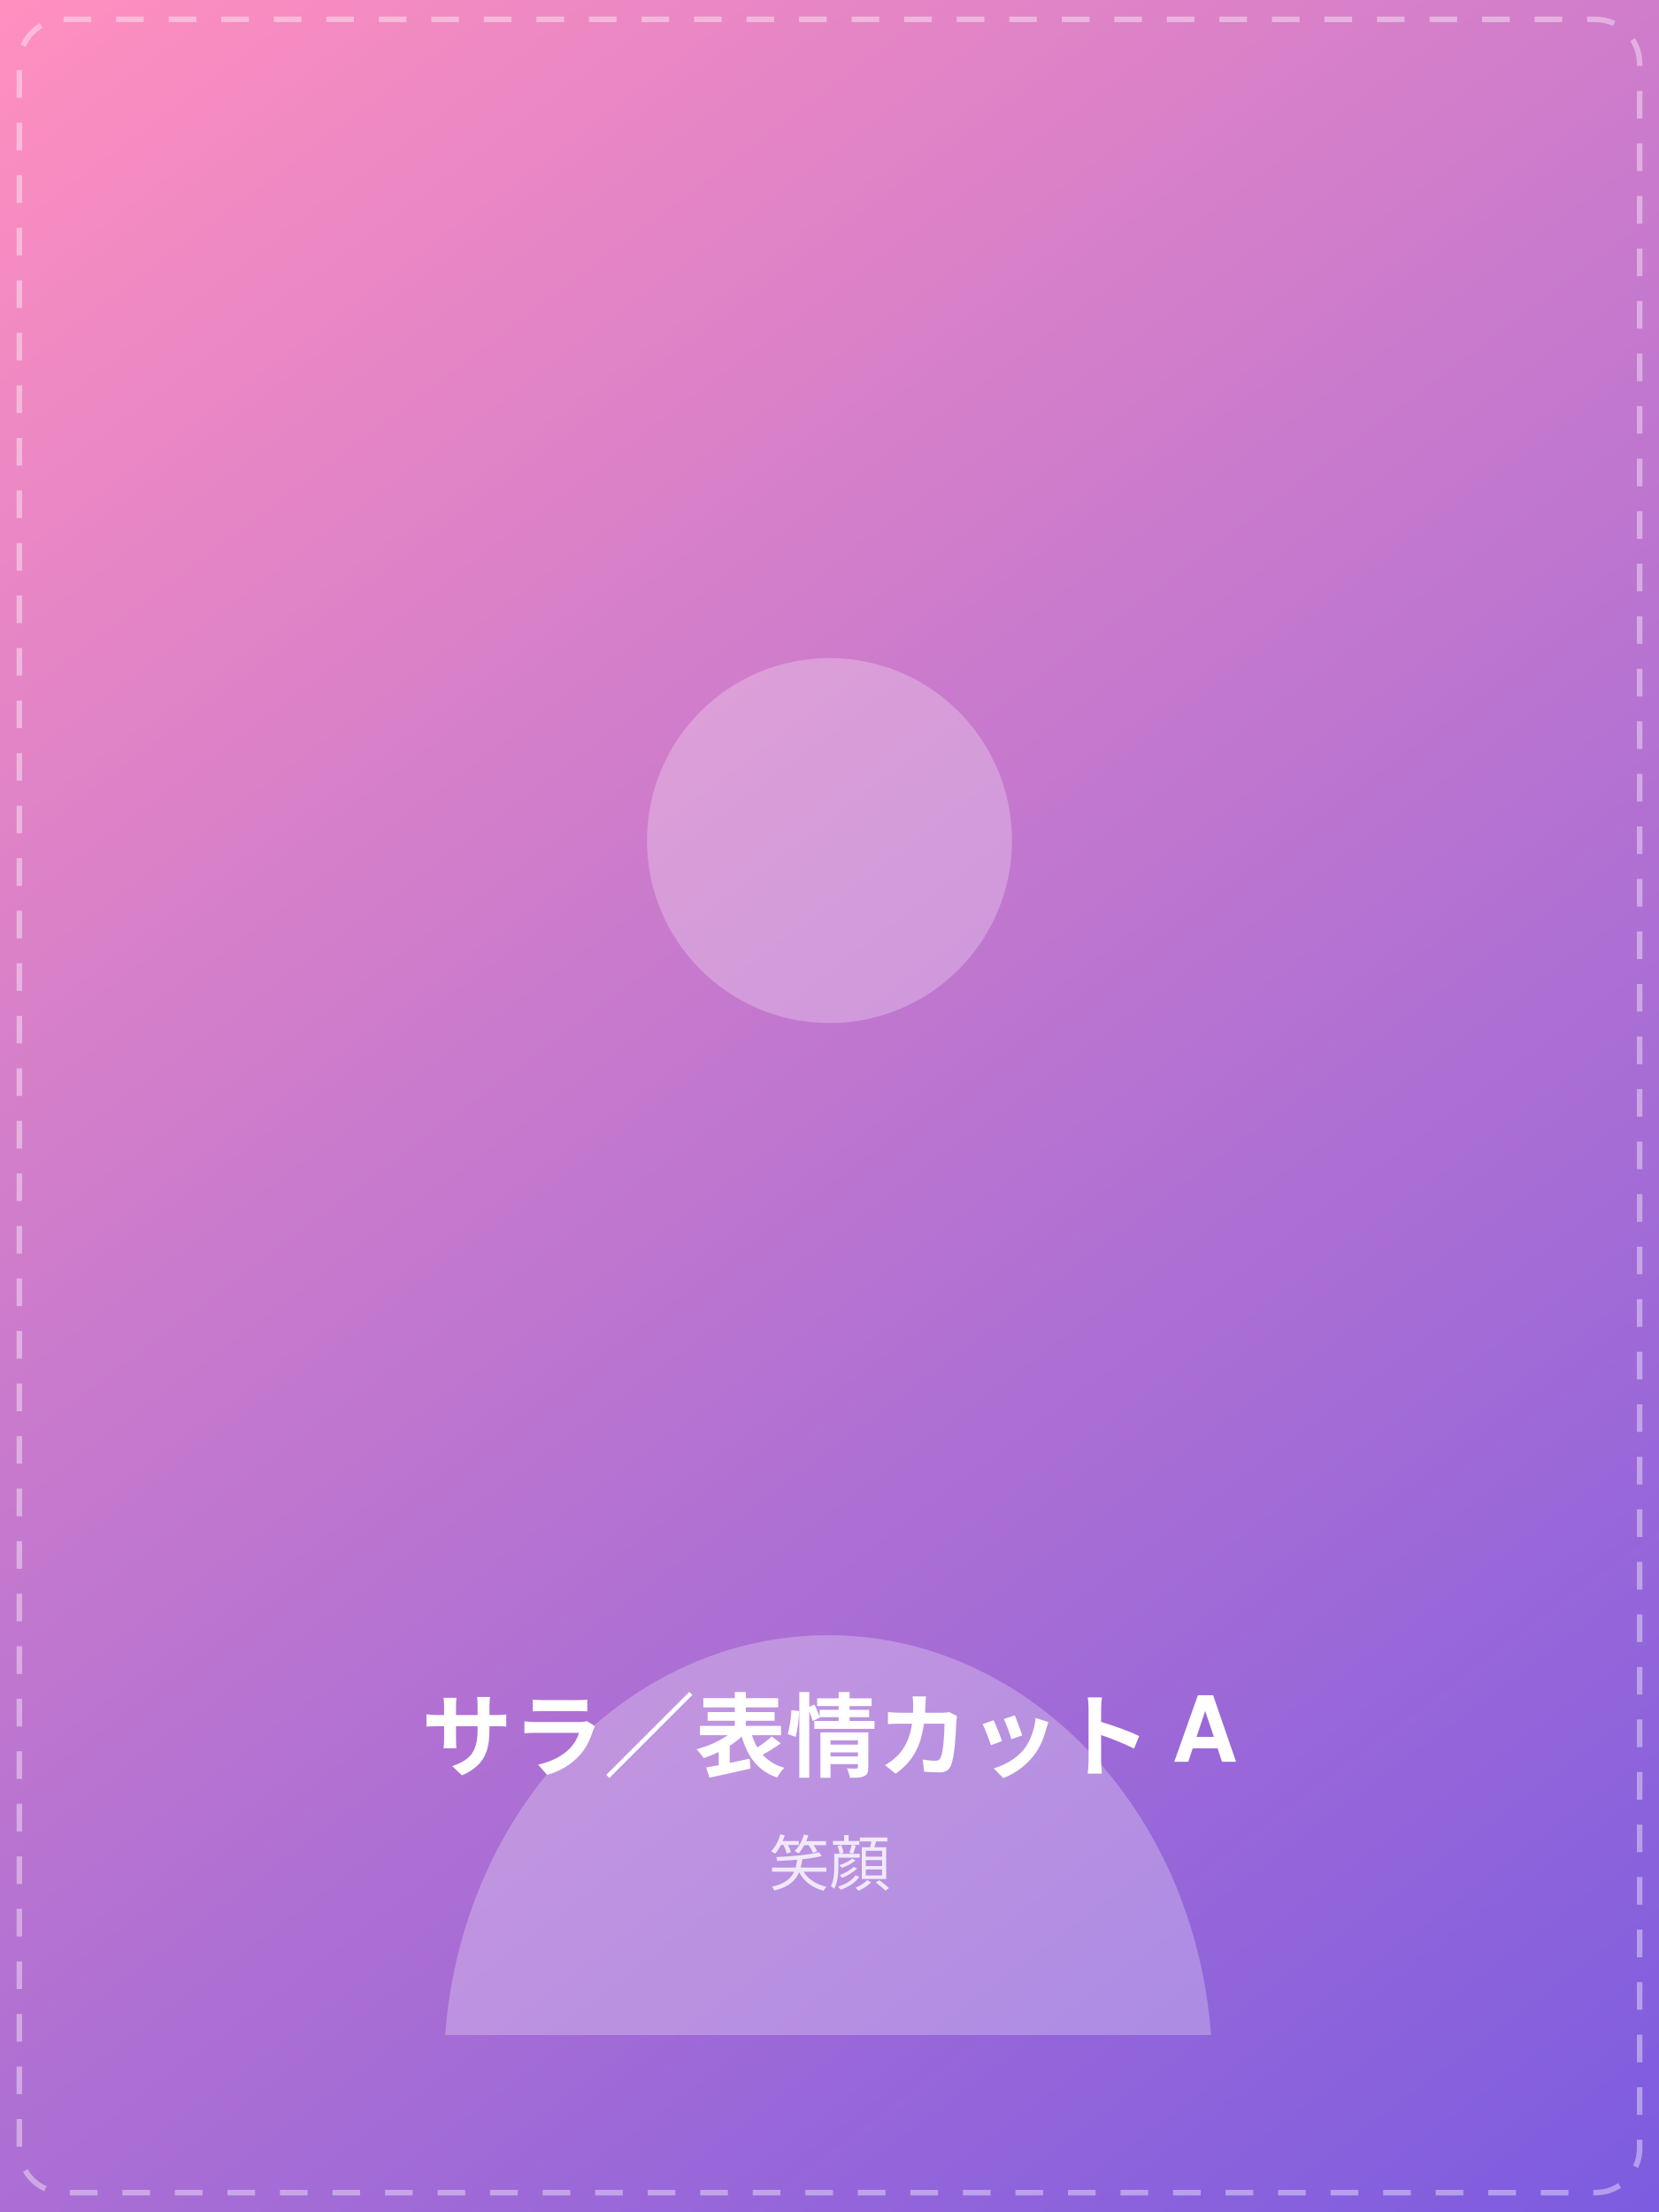
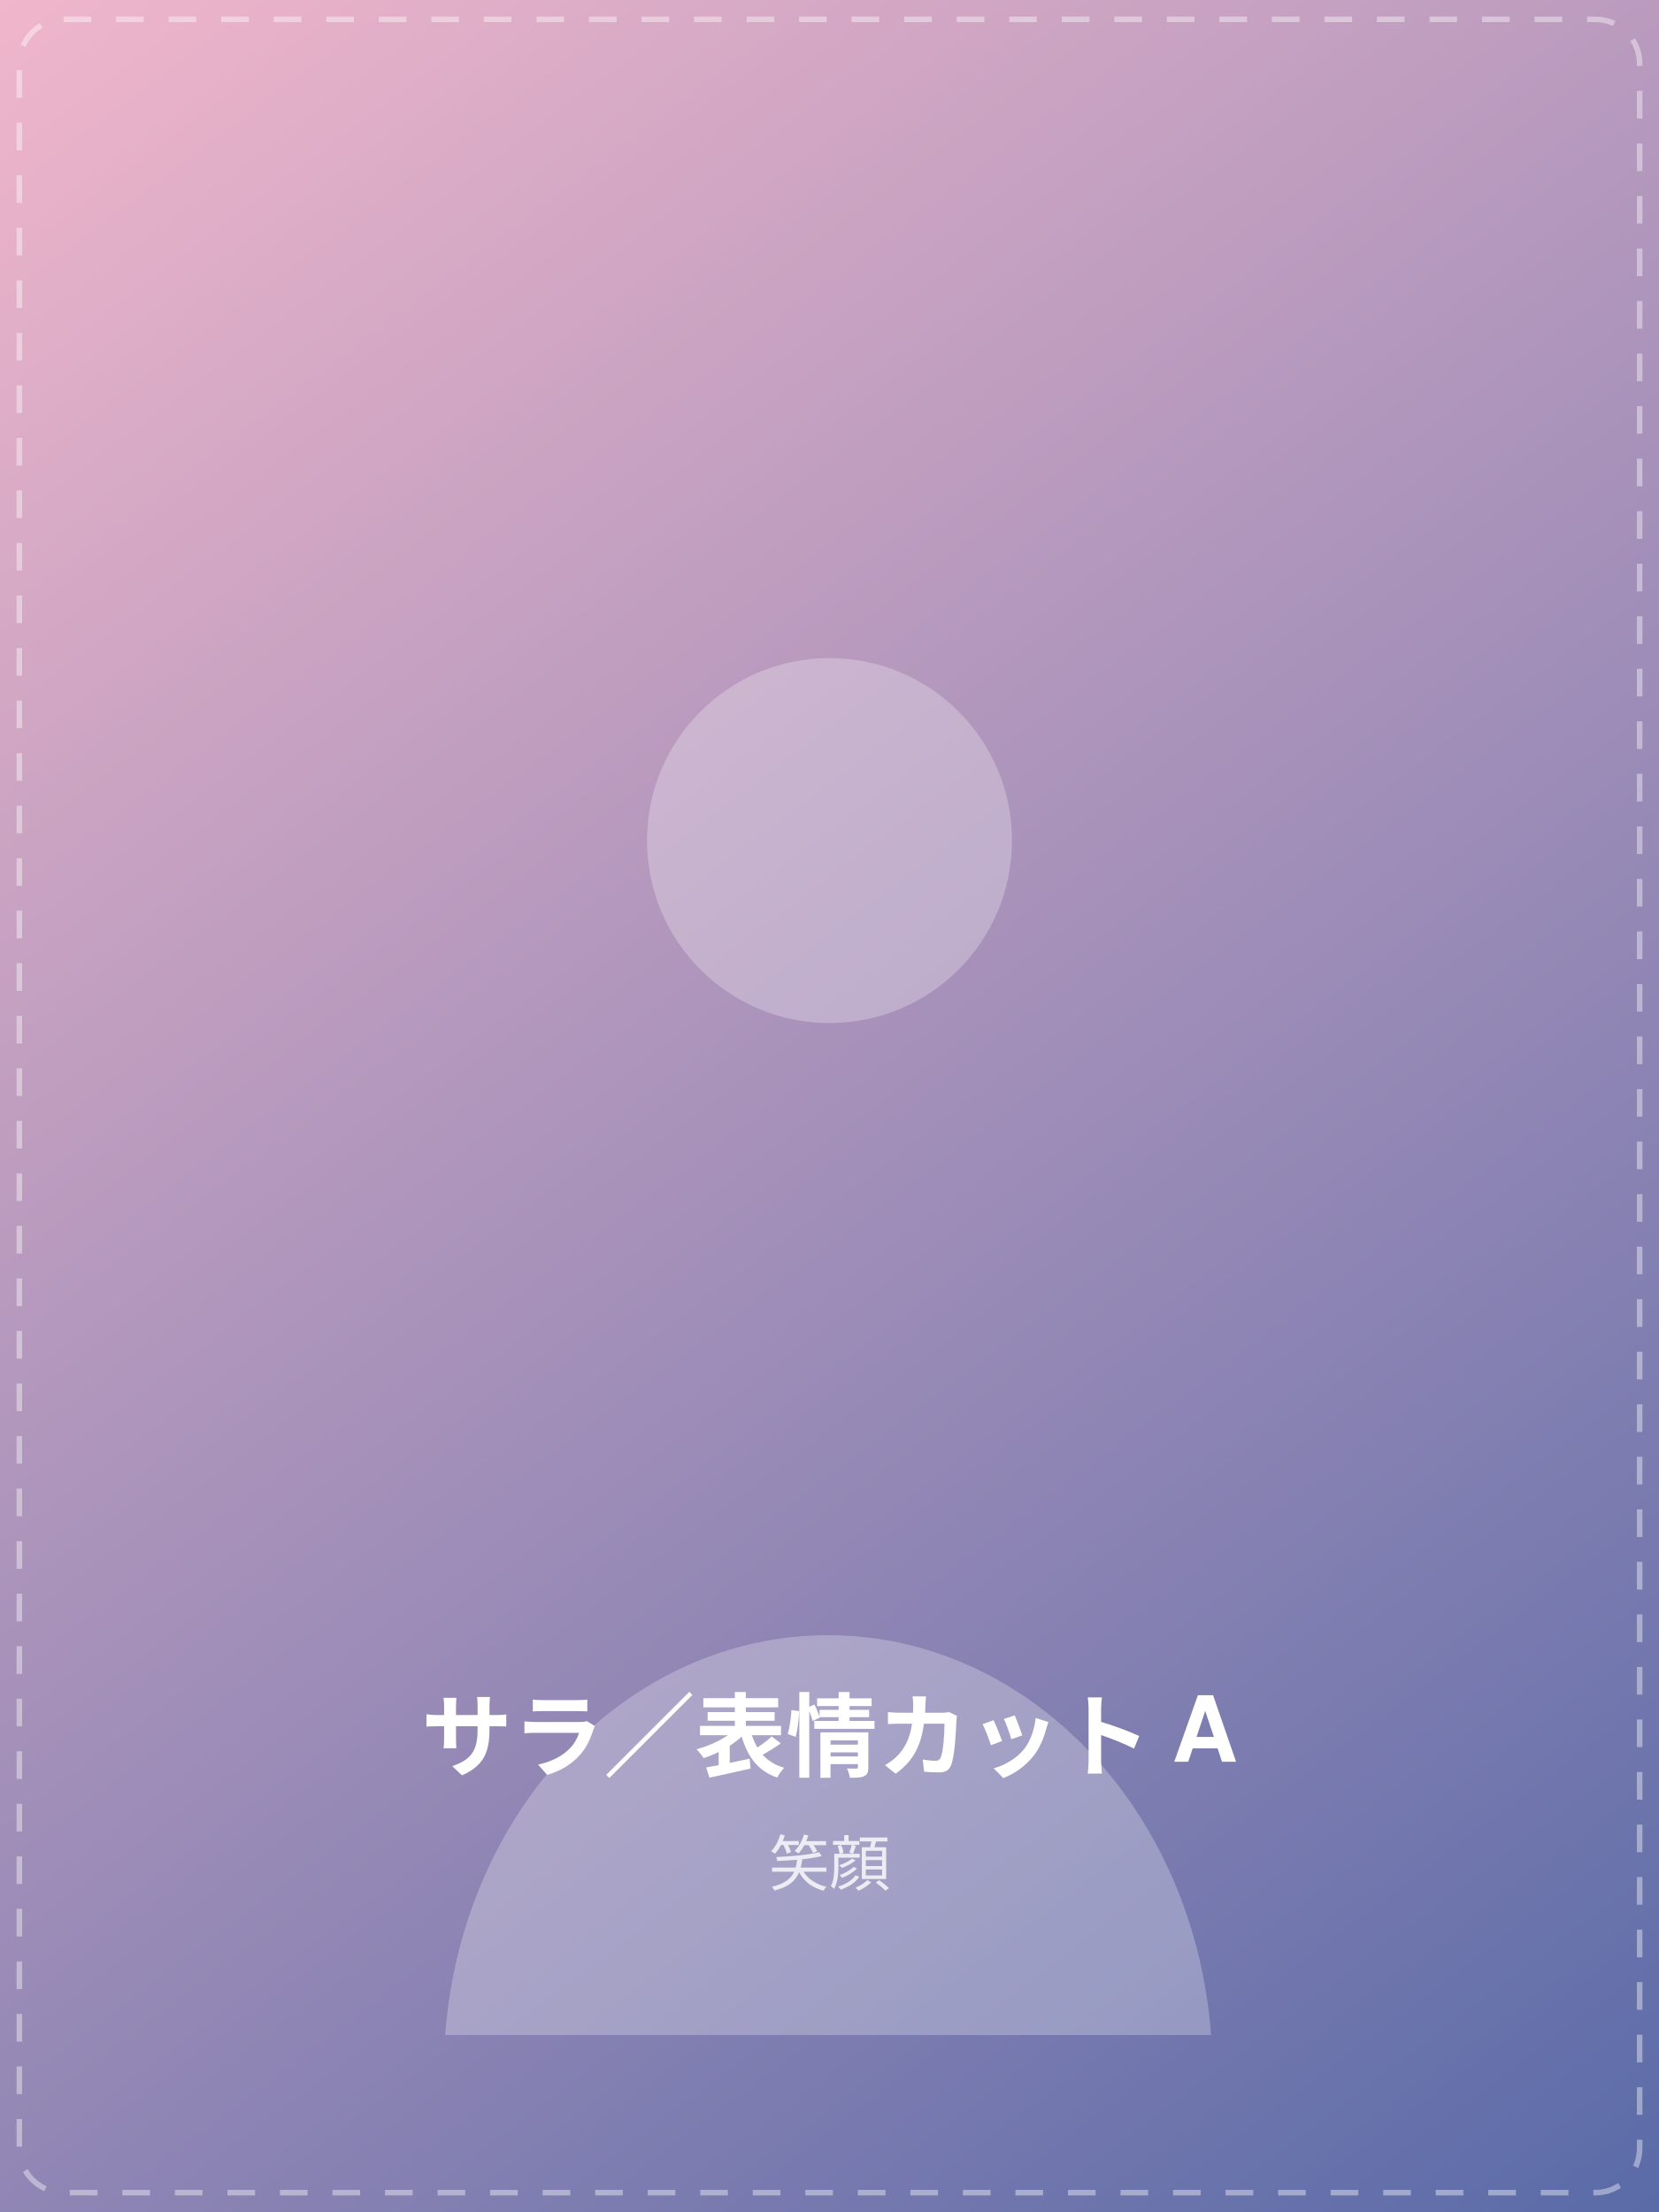
<svg xmlns="http://www.w3.org/2000/svg" viewBox="0 0 600 800" width="600" height="800" role="img" aria-label="サラ／表情カット A">
  <defs>
    <linearGradient id="g" x1="0" y1="0" x2="600" y2="800" gradientUnits="userSpaceOnUse">
-       <stop offset="0" stop-color="#FF8FBF" />
-       <stop offset="1" stop-color="#7C5CE0" />
+       <stop offset="0" stop-color="#F0B6CB" />
+       <stop offset="1" stop-color="#5A6BA8" />
    </linearGradient>
  </defs>
  <rect width="600" height="800" fill="url(#g)" />
  <rect x="7" y="7" width="586" height="786" rx="16" fill="none" stroke="#ffffff" stroke-opacity="0.4" stroke-width="2" stroke-dasharray="10 9" />
  <g fill="#ffffff" fill-opacity="0.26">
    <circle cx="300" cy="304" r="66" />
    <path d="M161 736 a139 158 0 0 1 277 0 z" />
  </g>
  <g font-family="Hiragino Sans, Noto Sans JP, Helvetica, Arial, sans-serif" text-anchor="middle" fill="#ffffff">
    <text x="300" y="640" font-size="33" font-weight="700">サラ／表情カット A</text>
    <text x="300" y="682" font-size="22" fill-opacity="0.8">笑顔</text>
  </g>
</svg>
